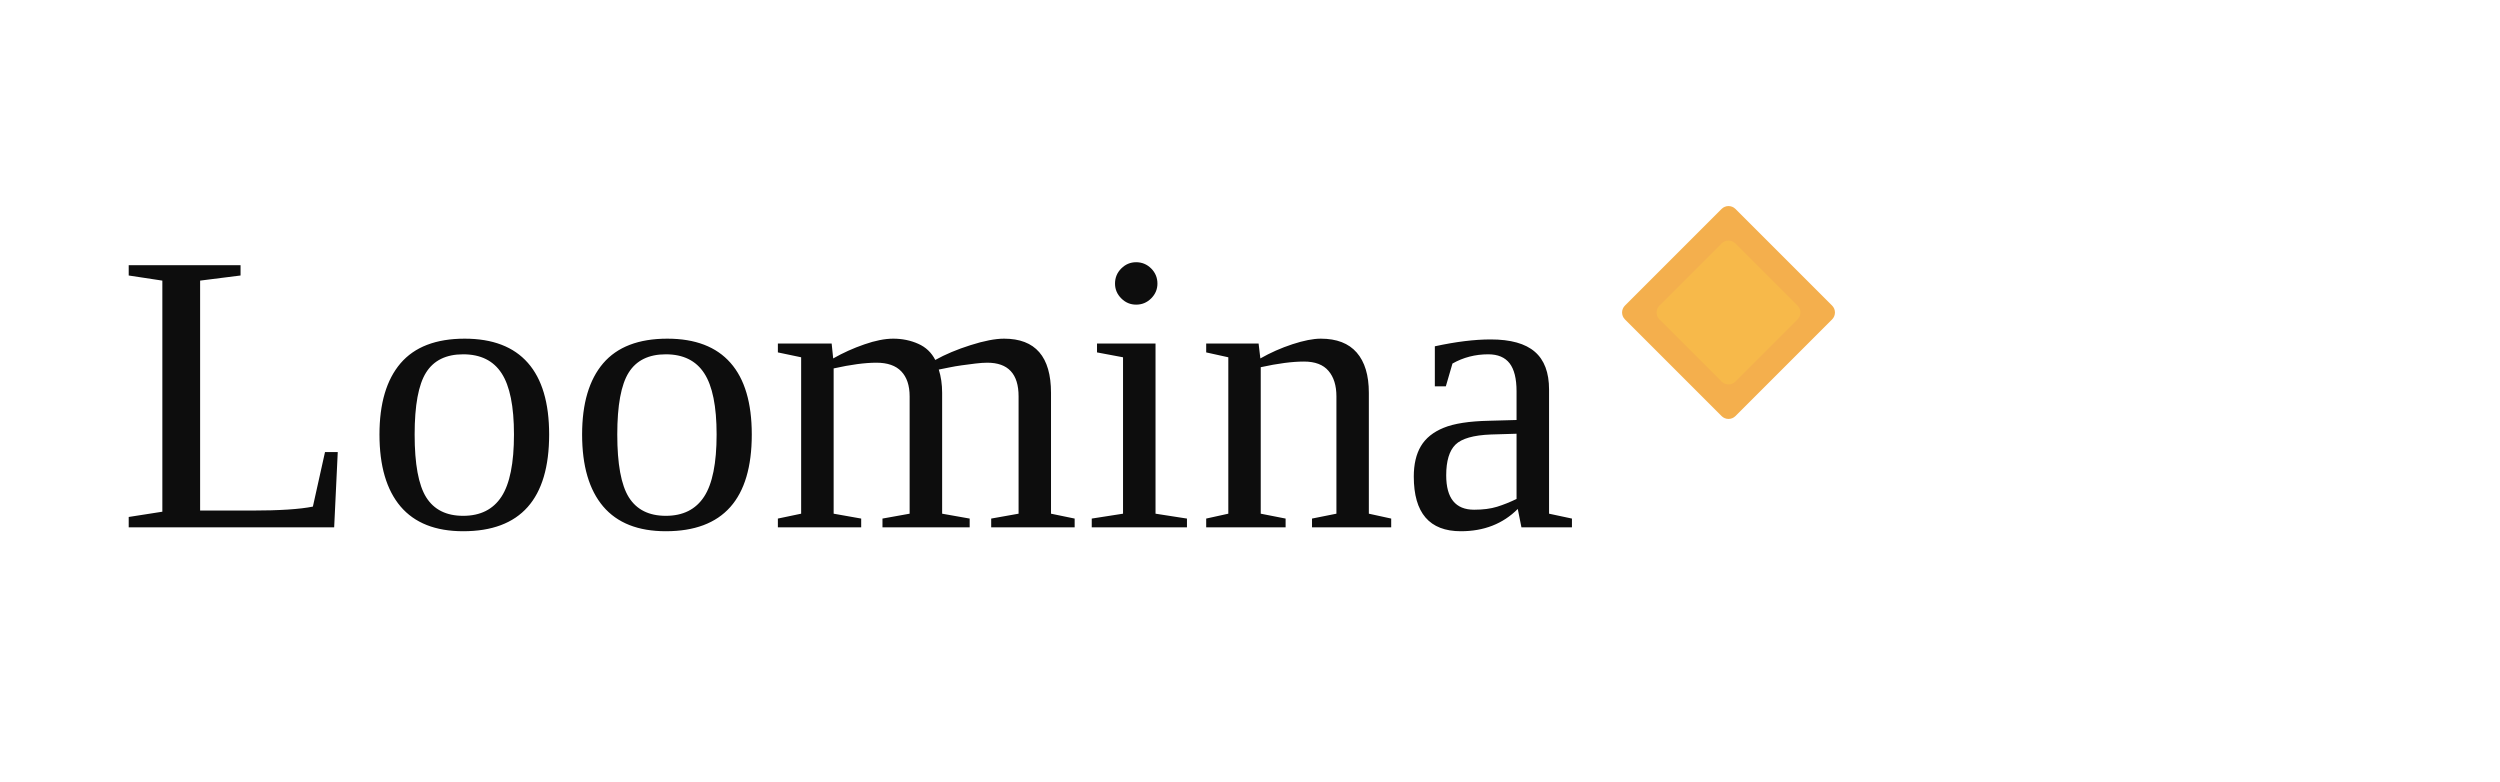
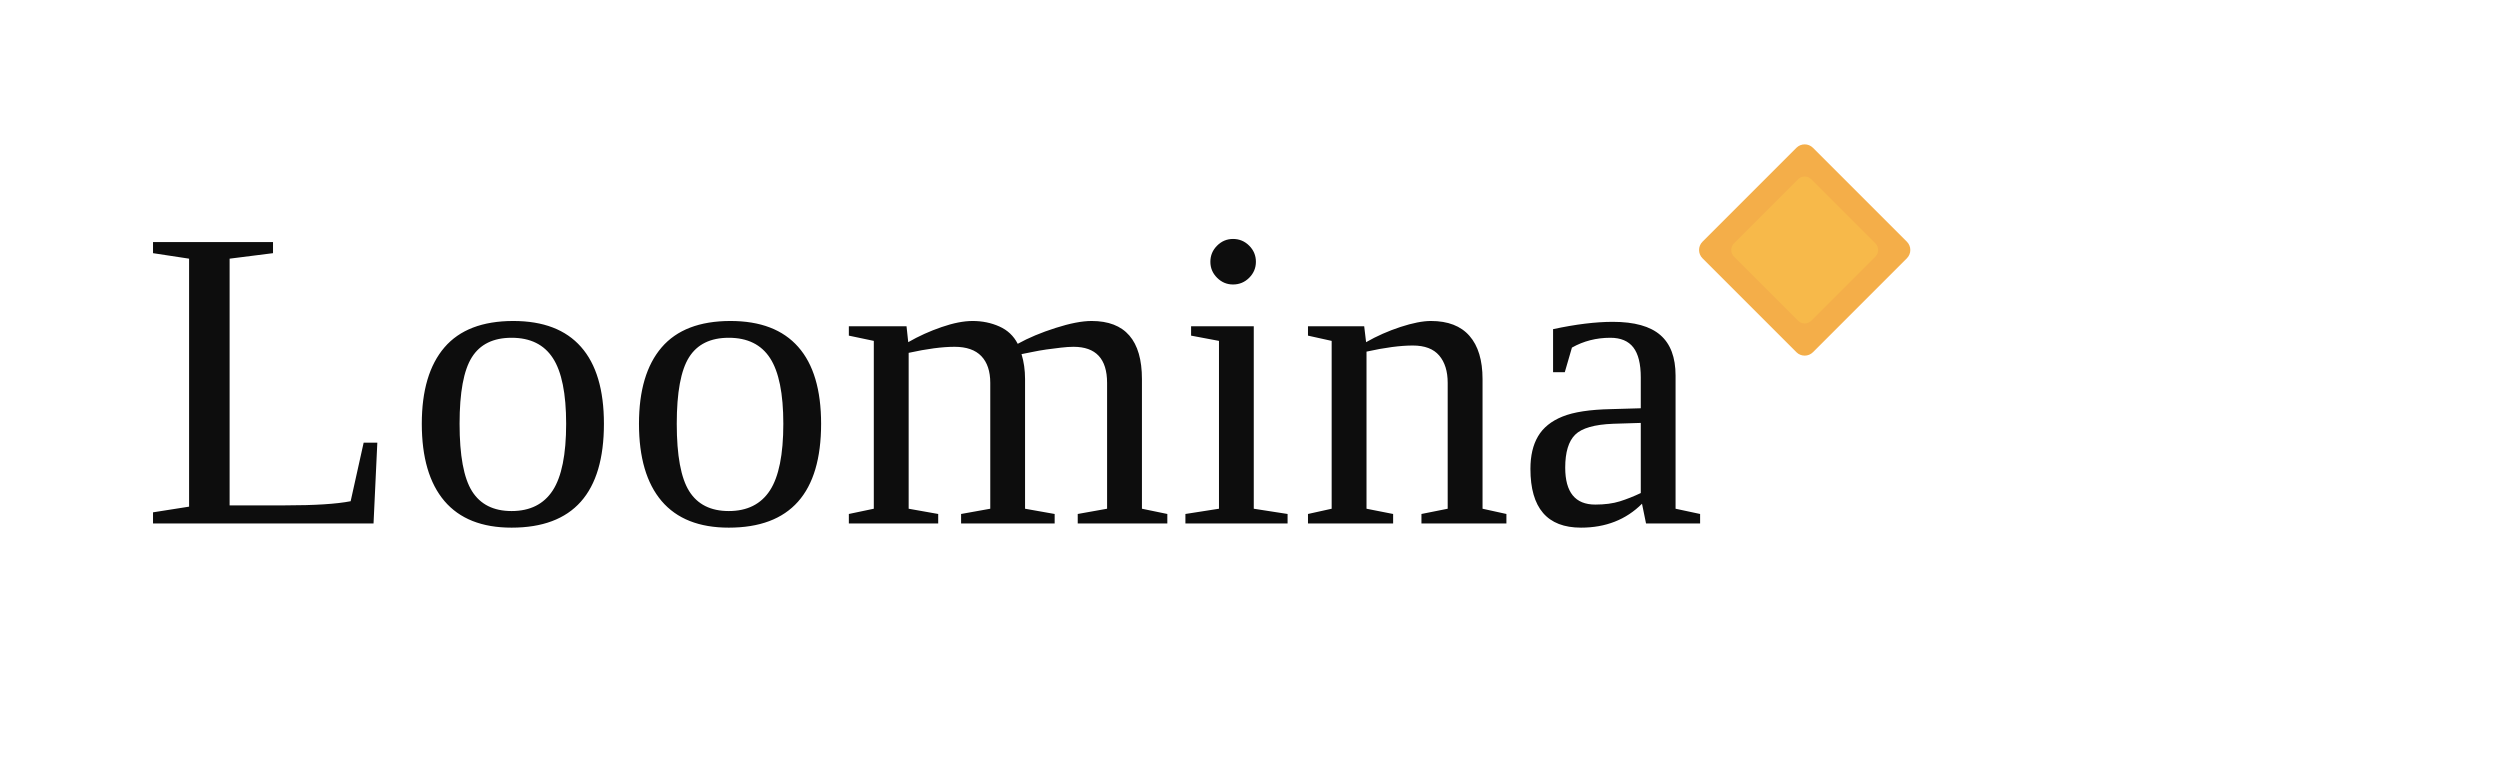
- <svg xmlns="http://www.w3.org/2000/svg" width="512" height="160" viewBox="0 0 512 160" fill="none" role="img" aria-labelledby="title desc">
-   <text x="24" y="108" fill="#0D0D0D" font-family="Georgia, 'Times New Roman', serif" font-size="82" letter-spacing="0.5">
+ <svg xmlns="http://www.w3.org/2000/svg" width="640" height="200" viewBox="0 0 640 200" fill="none" role="img" aria-labelledby="title desc">
+   <text x="36" y="134" fill="#0D0D0D" font-family="Georgia, 'Times New Roman', serif" font-size="110" letter-spacing="0.6">
    Loomina
  </text>
-   <g transform="translate(338 30)">
-     <rect x="0" y="18" width="32" height="32" rx="2" transform="rotate(45 16 34)" fill="#F3A536" fill-opacity="0.88" />
-     <rect x="5" y="23" width="22" height="22" rx="2" transform="rotate(45 16 34)" fill="#F7B94A" />
+   <g transform="translate(442 28)">
+     <rect x="0" y="16" width="40" height="40" rx="3" transform="rotate(45 20 36)" fill="#F3A536" fill-opacity="0.9" />
+     <rect x="6" y="22" width="28" height="28" rx="2.4" transform="rotate(45 20 36)" fill="#F7B94A" />
  </g>
</svg>
